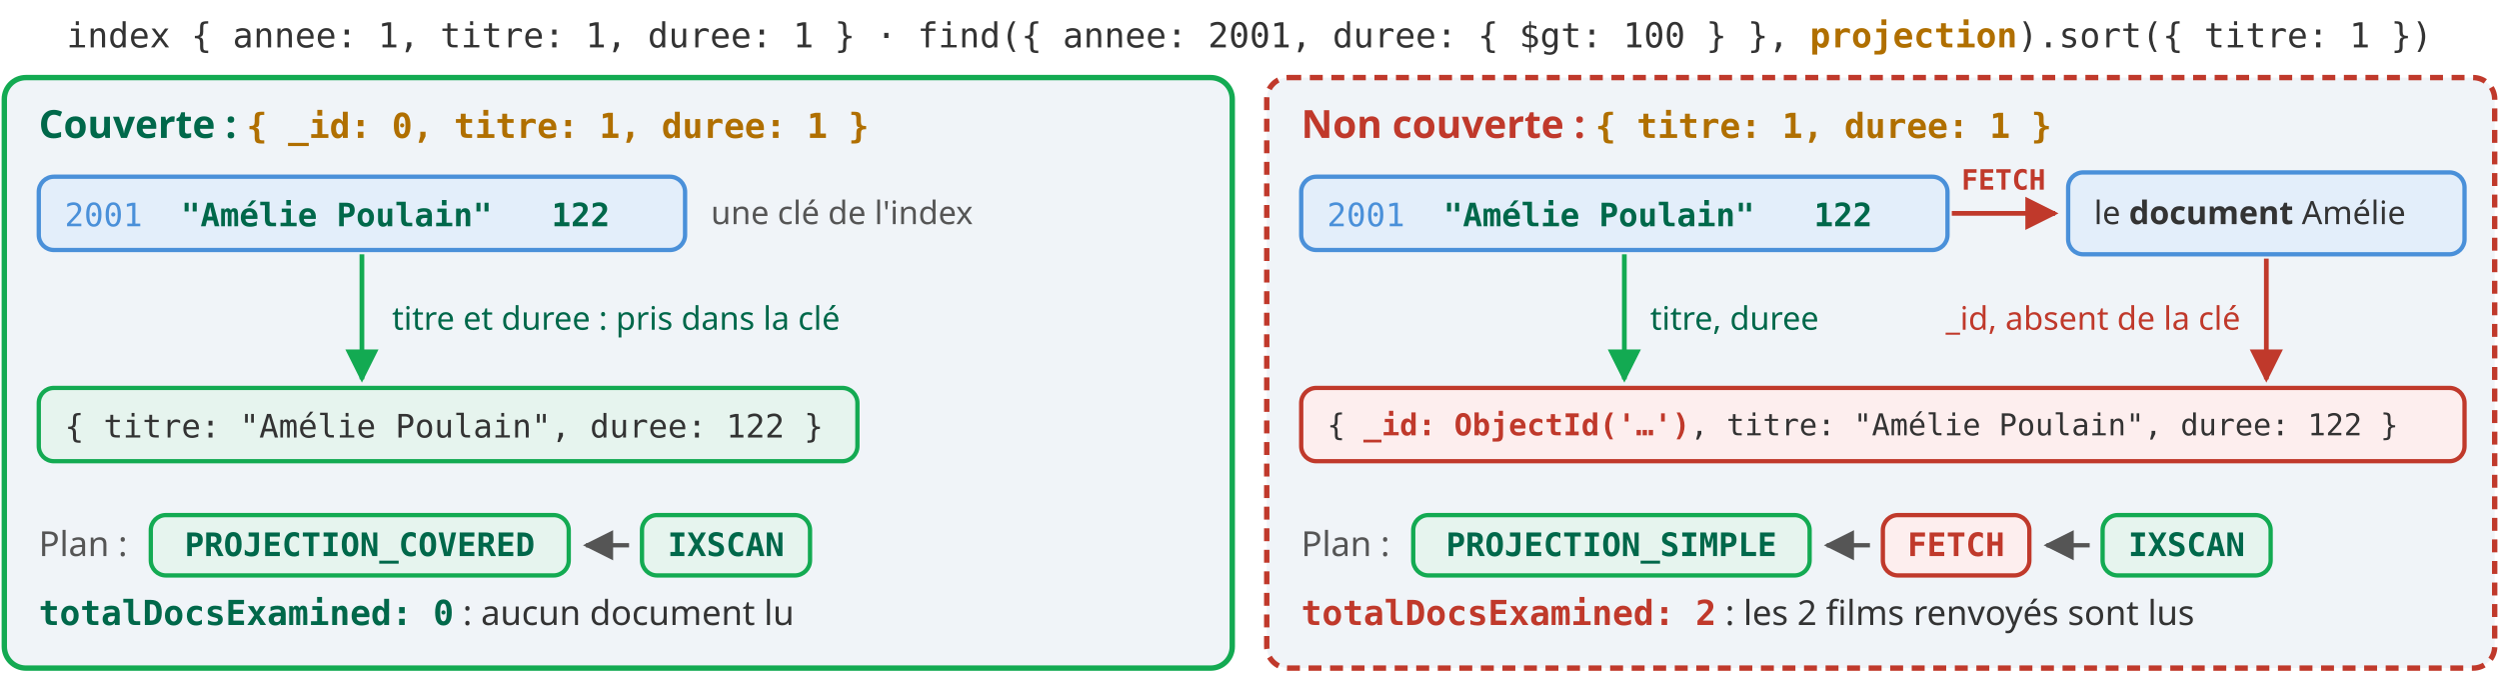
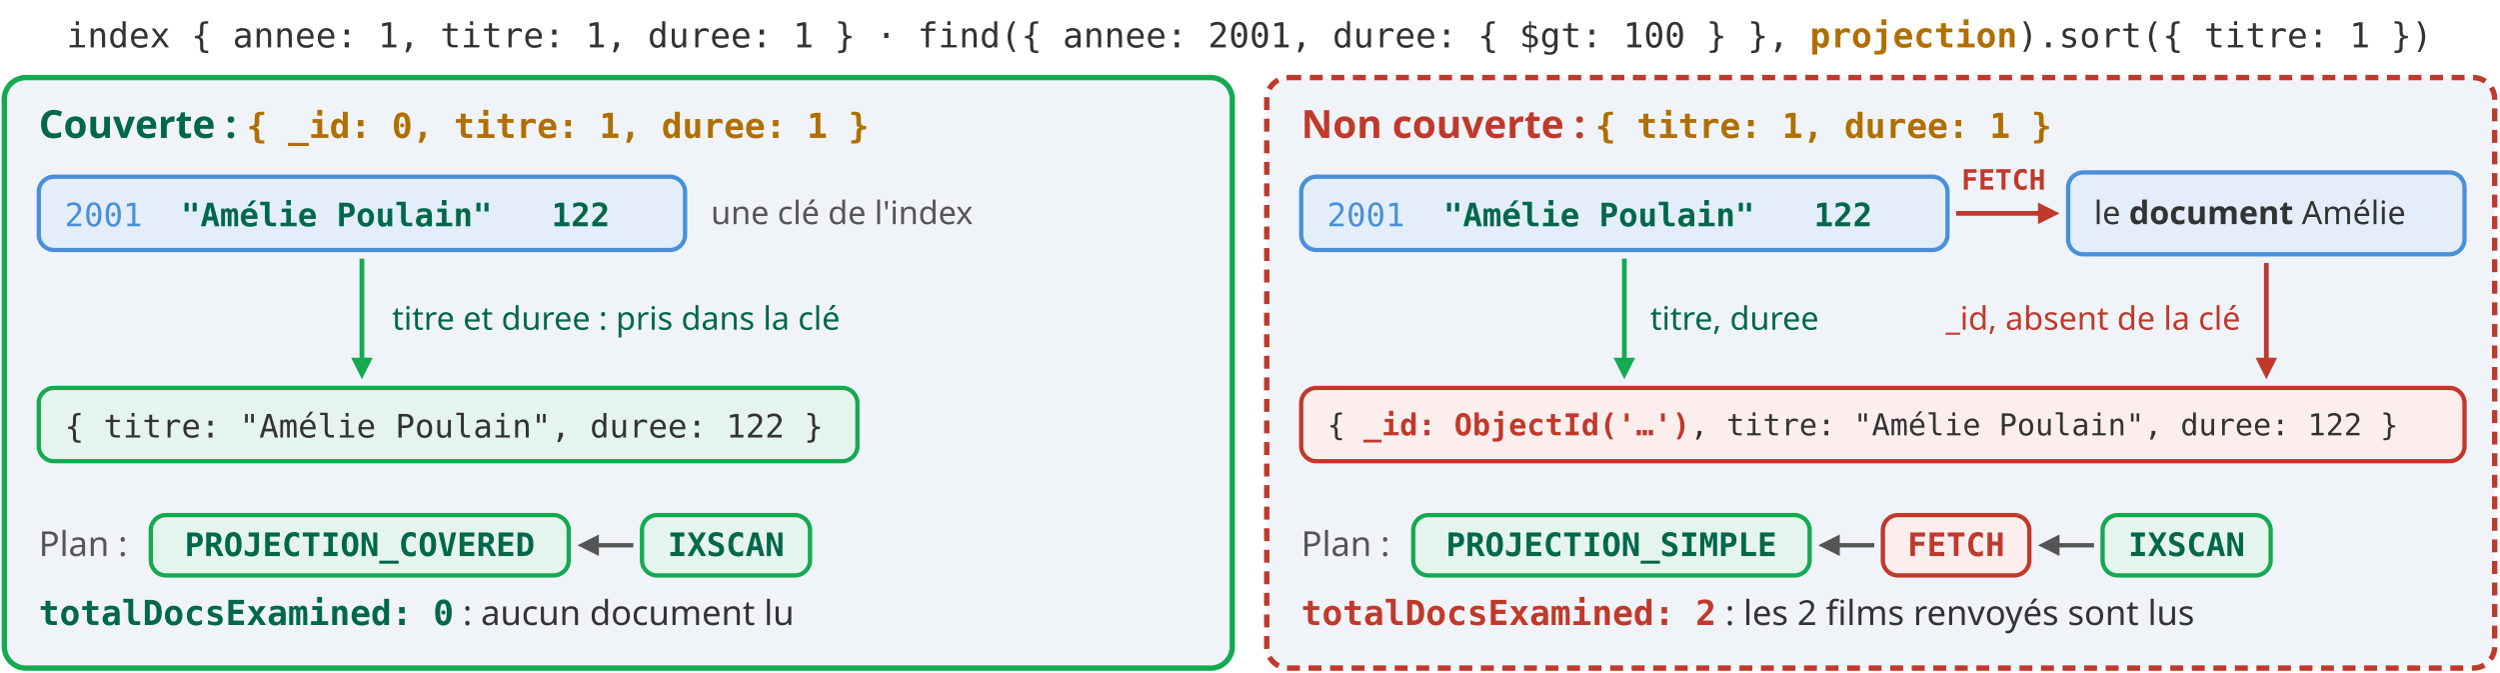
<svg xmlns="http://www.w3.org/2000/svg" viewBox="0 0 1160 312" font-family="sans-serif" role="img" aria-labelledby="t">
  <defs>
-     <marker id="fg" viewBox="0 0 10 10" refX="9" refY="5" markerWidth="7" markerHeight="7" orient="auto">
+     <marker id="fg" viewBox="0 0 10 10" refX="5" refY="5" markerWidth="10" markerHeight="10" markerUnits="userSpaceOnUse" orient="auto-start-reverse">
      <path d="M0,0 L10,5 L0,10 z" fill="#555" />
    </marker>
-     <marker id="fv" viewBox="0 0 10 10" refX="9" refY="5" markerWidth="7" markerHeight="7" orient="auto">
+     <marker id="fv" viewBox="0 0 10 10" refX="5" refY="5" markerWidth="10" markerHeight="10" markerUnits="userSpaceOnUse" orient="auto-start-reverse">
      <path d="M0,0 L10,5 L0,10 z" fill="#13aa52" />
    </marker>
-     <marker id="fr" viewBox="0 0 10 10" refX="9" refY="5" markerWidth="7" markerHeight="7" orient="auto">
+     <marker id="fr" viewBox="0 0 10 10" refX="5" refY="5" markerWidth="10" markerHeight="10" markerUnits="userSpaceOnUse" orient="auto-start-reverse">
      <path d="M0,0 L10,5 L0,10 z" fill="#c0392b" />
    </marker>
  </defs>
  <text x="580" y="22" font-family="monospace" font-size="16" fill="#333" text-anchor="middle">index { annee: 1, titre: 1, duree: 1 }  ·  find({ annee: 2001, duree: { $gt: 100 } }, <tspan font-weight="bold" fill="#b06f00">projection</tspan>).sort({ titre: 1 })</text>
  <rect x="2" y="36" width="570" height="274" rx="10" fill="#f0f4f8" stroke="#13aa52" stroke-width="2.5" />
  <text x="18" y="64" font-size="18" font-weight="bold" fill="#00684a">Couverte : <tspan font-family="monospace" font-size="16" fill="#b06f00">{ _id: 0, titre: 1, duree: 1 }</tspan>
  </text>
  <rect x="18" y="82" width="300" height="34" rx="7" fill="#e3eefa" stroke="#4a90d9" stroke-width="2" />
  <text y="105" font-family="monospace" font-size="15">
    <tspan x="30" fill="#4a90d9">2001</tspan>
    <tspan x="84" fill="#00684a" font-weight="bold">"Amélie Poulain"</tspan>
    <tspan x="256" fill="#00684a" font-weight="bold">122</tspan>
  </text>
  <text x="330" y="104" font-size="15" fill="#555">une clé de l'index</text>
-   <line x1="168" y1="118" x2="168" y2="176" stroke="#13aa52" stroke-width="2.2" marker-end="url(#fv)" />
+   <line x1="168" y1="120" x2="168" y2="171" stroke="#13aa52" stroke-width="2.2" marker-end="url(#fv)" />
  <text x="182" y="153" font-size="15" fill="#00684a">titre et duree : pris dans la clé</text>
  <rect x="18" y="180" width="380" height="34" rx="7" fill="#e6f4ee" stroke="#13aa52" stroke-width="2" />
  <text x="30" y="203" font-family="monospace" font-size="15" fill="#333">{ titre: "Amélie Poulain", duree: 122 }</text>
  <text x="18" y="258" font-size="16" fill="#555">Plan :</text>
  <rect x="70" y="239" width="194" height="28" rx="7" fill="#e6f4ee" stroke="#13aa52" stroke-width="2" />
  <text x="167" y="258" font-family="monospace" font-size="15" font-weight="bold" fill="#00684a" text-anchor="middle">PROJECTION_COVERED</text>
-   <line x1="292" y1="253" x2="272" y2="253" stroke="#555" stroke-width="2" marker-end="url(#fg)" />
+   <line x1="294" y1="253" x2="273" y2="253" stroke="#555" stroke-width="2" marker-end="url(#fg)" />
  <rect x="298" y="239" width="78" height="28" rx="7" fill="#e6f4ee" stroke="#13aa52" stroke-width="2" />
  <text x="337" y="258" font-family="monospace" font-size="15" font-weight="bold" fill="#00684a" text-anchor="middle">IXSCAN</text>
  <text x="18" y="290" font-size="16" fill="#333">
    <tspan font-family="monospace" font-weight="bold" fill="#00684a">totalDocsExamined: 0</tspan> : aucun document lu</text>
  <rect x="588" y="36" width="570" height="274" rx="10" fill="#f0f4f8" stroke="#c0392b" stroke-width="2.5" stroke-dasharray="6 4" />
  <text x="604" y="64" font-size="18" font-weight="bold" fill="#c0392b">Non couverte : <tspan font-family="monospace" font-size="16" fill="#b06f00">{ titre: 1, duree: 1 }</tspan>
  </text>
  <rect x="604" y="82" width="300" height="34" rx="7" fill="#e3eefa" stroke="#4a90d9" stroke-width="2" />
  <text y="105" font-family="monospace" font-size="15">
    <tspan x="616" fill="#4a90d9">2001</tspan>
    <tspan x="670" fill="#00684a" font-weight="bold">"Amélie Poulain"</tspan>
    <tspan x="842" fill="#00684a" font-weight="bold">122</tspan>
  </text>
-   <line x1="906" y1="99" x2="954" y2="99" stroke="#c0392b" stroke-width="2.2" marker-end="url(#fr)" />
+   <line x1="908" y1="99" x2="951" y2="99" stroke="#c0392b" stroke-width="2.2" marker-end="url(#fr)" />
  <text x="930" y="88" font-family="monospace" font-size="13" font-weight="bold" fill="#c0392b" text-anchor="middle">FETCH</text>
  <rect x="960" y="80" width="184" height="38" rx="7" fill="#e3eefa" stroke="#4a90d9" stroke-width="2" />
  <text x="972" y="104" font-size="15" fill="#333">le <tspan font-weight="bold">document</tspan> Amélie</text>
-   <line x1="754" y1="118" x2="754" y2="176" stroke="#13aa52" stroke-width="2.2" marker-end="url(#fv)" />
+   <line x1="754" y1="120" x2="754" y2="171" stroke="#13aa52" stroke-width="2.2" marker-end="url(#fv)" />
  <text x="766" y="153" font-size="15" fill="#00684a">titre, duree</text>
-   <line x1="1052" y1="120" x2="1052" y2="176" stroke="#c0392b" stroke-width="2.2" marker-end="url(#fr)" />
+   <line x1="1052" y1="122" x2="1052" y2="171" stroke="#c0392b" stroke-width="2.2" marker-end="url(#fr)" />
  <text x="1040" y="153" font-size="15" fill="#c0392b" text-anchor="end">_id, absent de la clé</text>
  <rect x="604" y="180" width="540" height="34" rx="7" fill="#fdeeee" stroke="#c0392b" stroke-width="2" />
  <text x="616" y="202" font-family="monospace" font-size="14" fill="#333">{ <tspan fill="#c0392b" font-weight="bold">_id: ObjectId('…')</tspan>, titre: "Amélie Poulain", duree: 122 }</text>
  <text x="604" y="258" font-size="16" fill="#555">Plan :</text>
  <rect x="656" y="239" width="184" height="28" rx="7" fill="#e6f4ee" stroke="#13aa52" stroke-width="2" />
  <text x="748" y="258" font-family="monospace" font-size="15" font-weight="bold" fill="#00684a" text-anchor="middle">PROJECTION_SIMPLE</text>
-   <line x1="868" y1="253" x2="848" y2="253" stroke="#555" stroke-width="2" marker-end="url(#fg)" />
+   <line x1="870" y1="253" x2="849" y2="253" stroke="#555" stroke-width="2" marker-end="url(#fg)" />
  <rect x="874" y="239" width="68" height="28" rx="7" fill="#fdeeee" stroke="#c0392b" stroke-width="2" />
  <text x="908" y="258" font-family="monospace" font-size="15" font-weight="bold" fill="#c0392b" text-anchor="middle">FETCH</text>
-   <line x1="970" y1="253" x2="950" y2="253" stroke="#555" stroke-width="2" marker-end="url(#fg)" />
+   <line x1="972" y1="253" x2="951" y2="253" stroke="#555" stroke-width="2" marker-end="url(#fg)" />
  <rect x="976" y="239" width="78" height="28" rx="7" fill="#e6f4ee" stroke="#13aa52" stroke-width="2" />
  <text x="1015" y="258" font-family="monospace" font-size="15" font-weight="bold" fill="#00684a" text-anchor="middle">IXSCAN</text>
  <text x="604" y="290" font-size="16" fill="#333">
    <tspan font-family="monospace" font-weight="bold" fill="#c0392b">totalDocsExamined: 2</tspan> : les 2 films renvoyés sont lus</text>
</svg>
